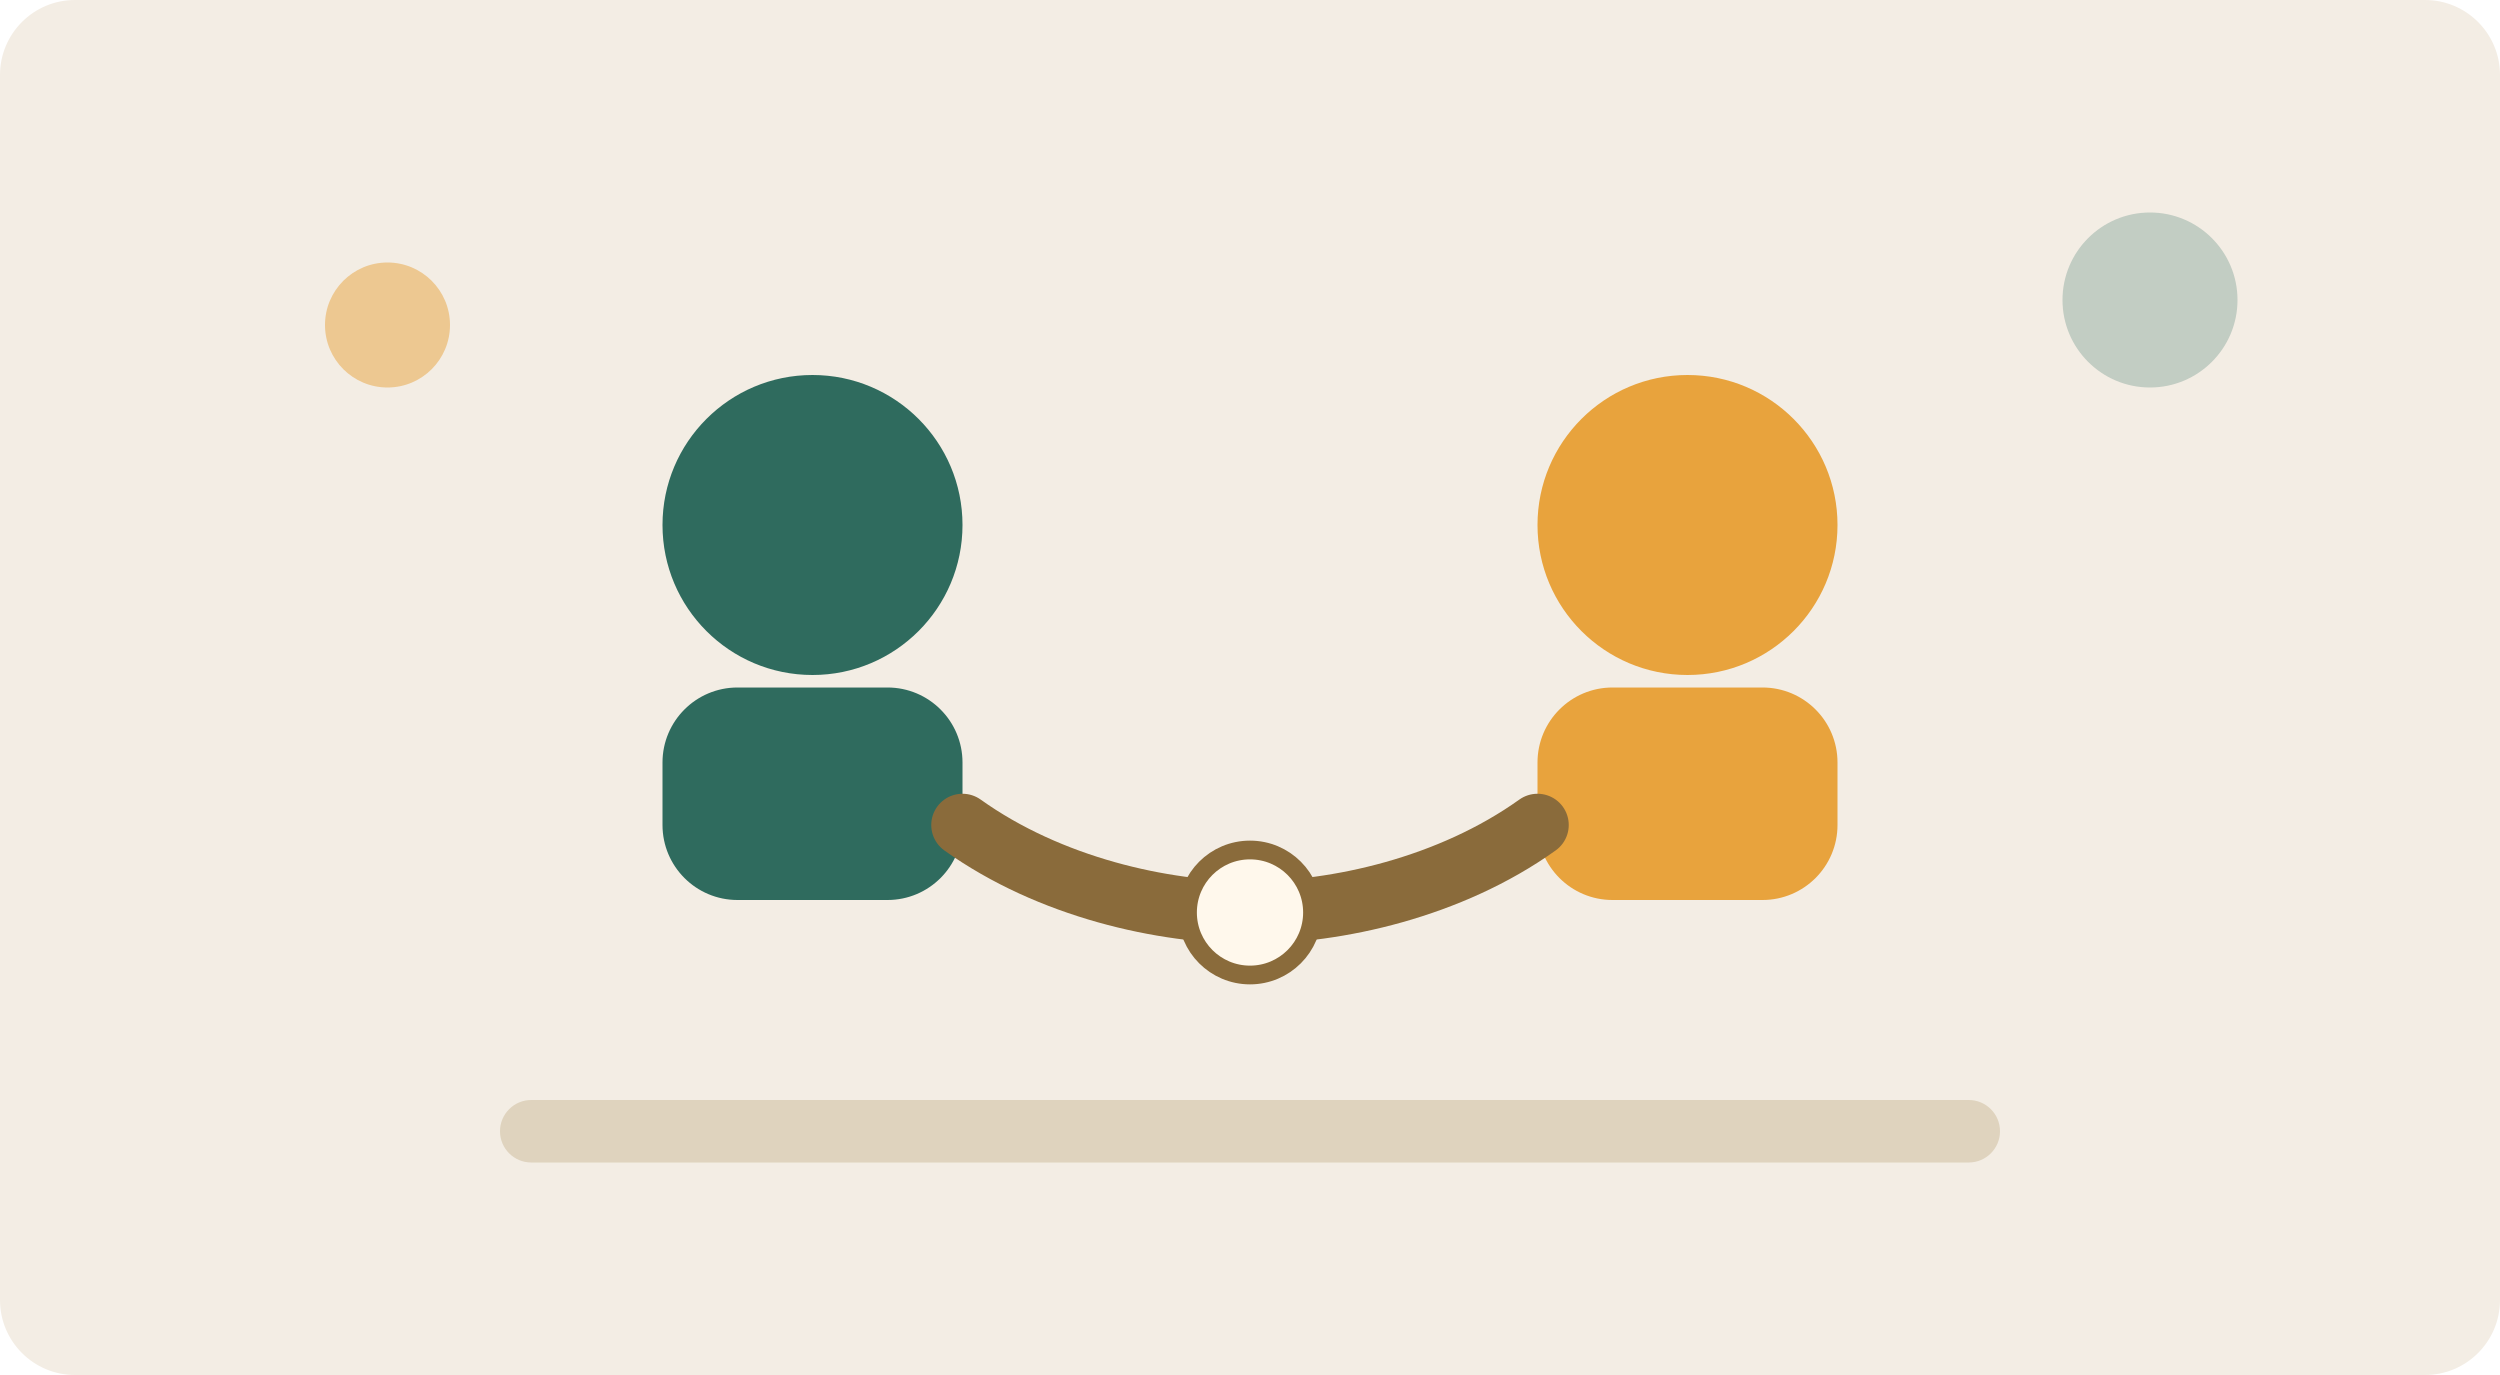
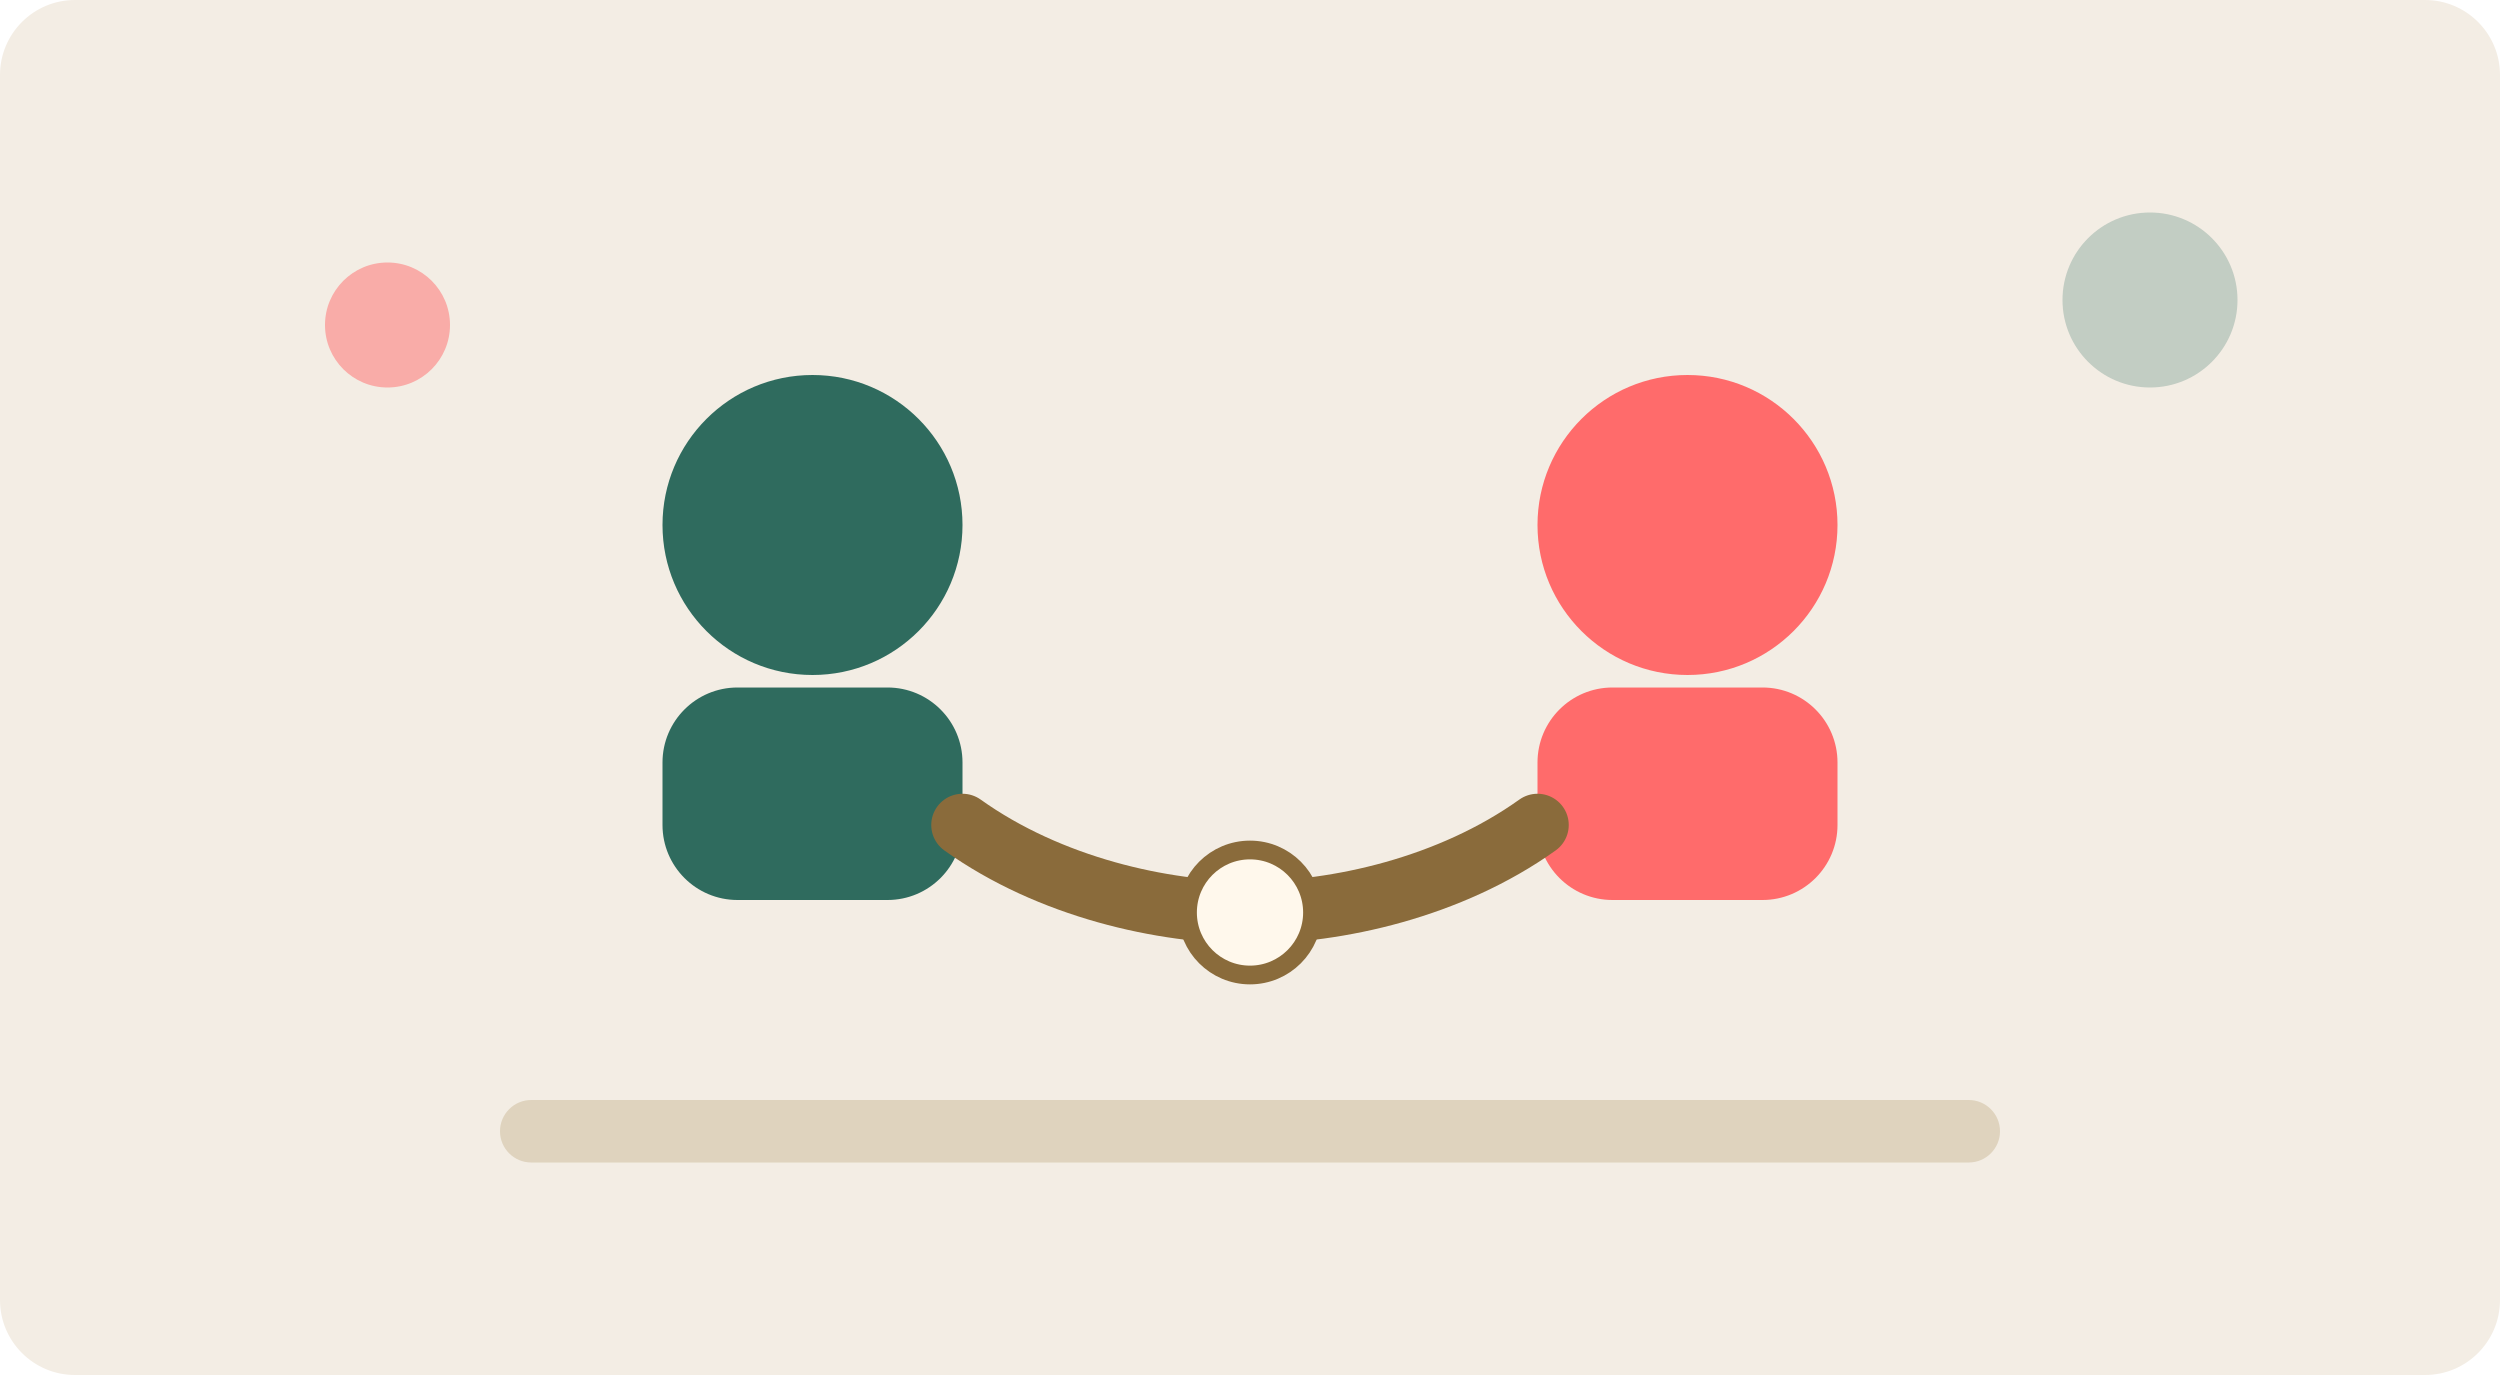
<svg xmlns="http://www.w3.org/2000/svg" viewBox="0 0 400 220" role="img">
  <rect width="400" height="220" rx="12" fill="#F3EDE4" />
  <circle cx="130" cy="84" r="24" fill="#2F6B5E" />
  <rect x="106" y="110" width="48" height="34" rx="12" fill="#2F6B5E" />
-   <circle cx="270" cy="84" r="24" fill="#E8A33D" />
-   <rect x="246" y="110" width="48" height="34" rx="12" fill="#E8A33D" />
+   <circle cx="270" cy="84" r="24" fill="#FF6B6B" />
+   <rect x="246" y="110" width="48" height="34" rx="12" fill="#FF6B6B" />
  <path d="M154 132c14 10 32 14 46 14s32-4 46-14" fill="none" stroke="#8A6B3B" stroke-width="10" stroke-linecap="round" />
  <circle cx="200" cy="146" r="10" fill="#FFF8EC" stroke="#8A6B3B" stroke-width="3" />
  <rect x="80" y="176" width="240" height="10" rx="5" fill="#DFD3BE" />
-   <circle cx="62" cy="52" r="10" fill="#E8A33D" opacity="0.5" />
+   <circle cx="62" cy="52" r="10" fill="#FF6B6B" opacity="0.5" />
  <circle cx="344" cy="48" r="14" fill="#2F6B5E" opacity="0.25" />
</svg>
